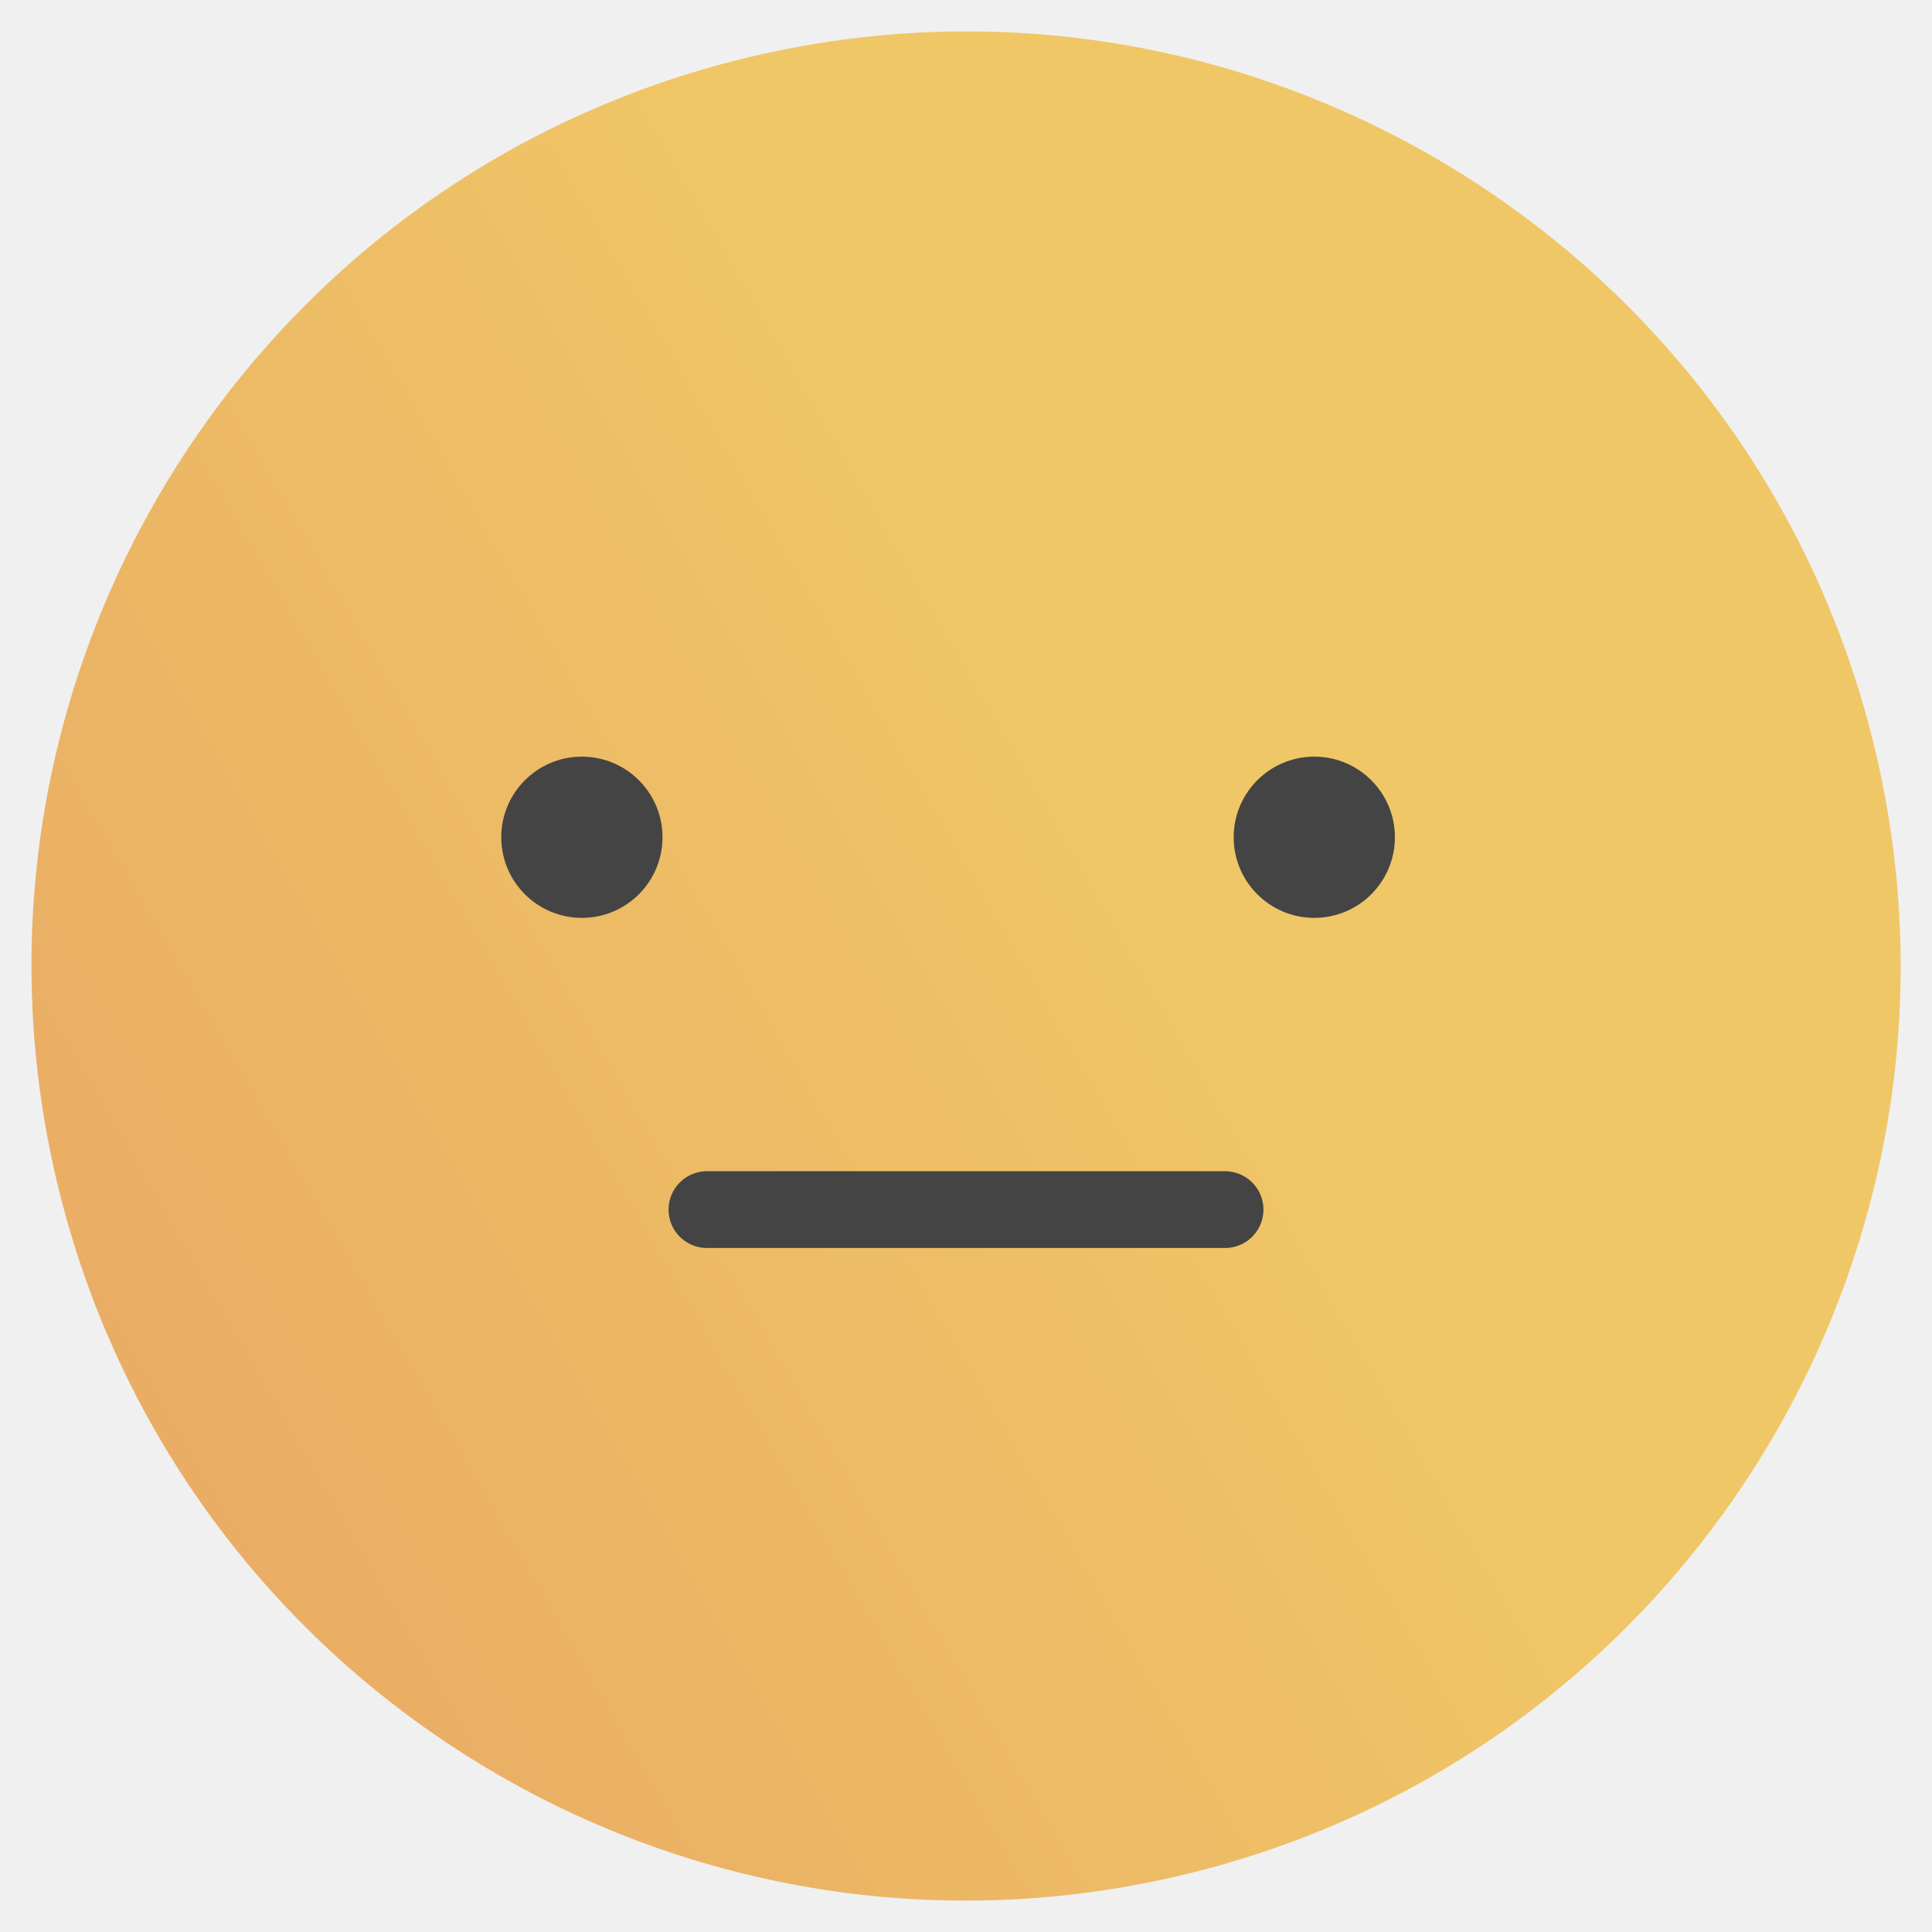
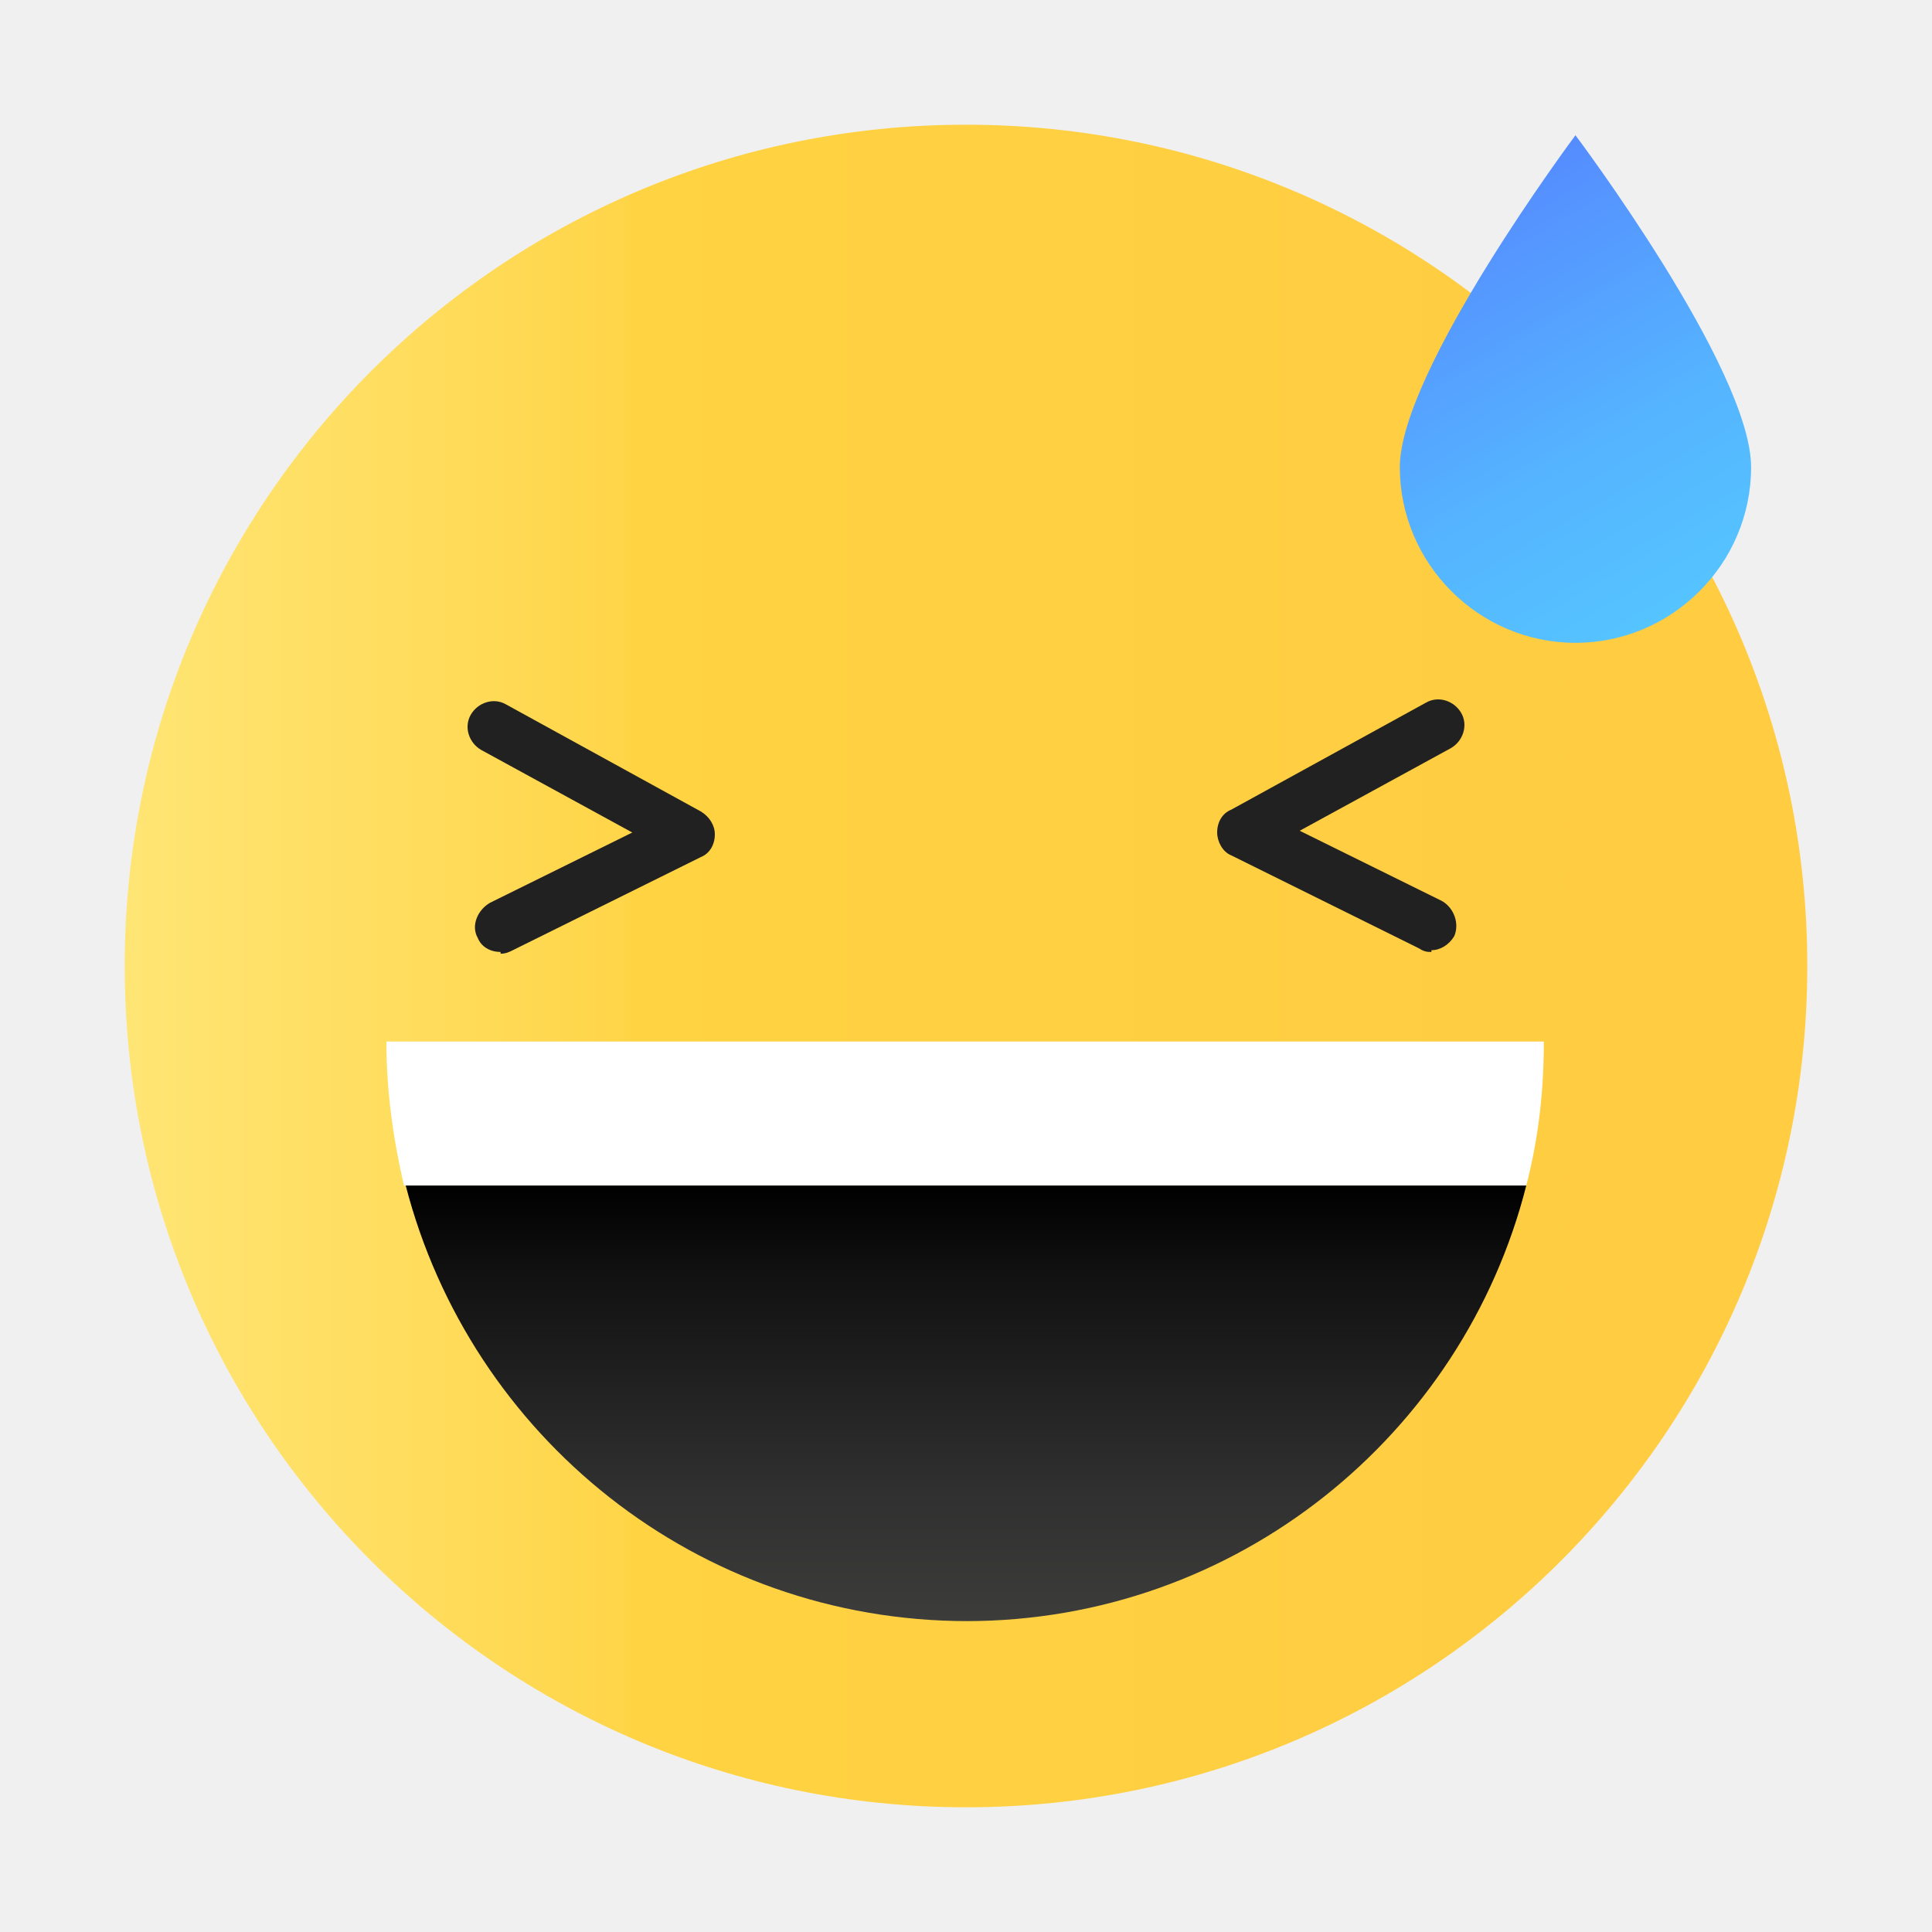
- <svg xmlns="http://www.w3.org/2000/svg" id="OBJECTS" viewBox="0 0 110 110">
+ <svg xmlns="http://www.w3.org/2000/svg" version="1.1" viewBox="0 0 110 110">
  <defs>
-     <style>.cls-1{fill:#444;}.cls-2{fill:none;stroke:#444;stroke-linecap:round;stroke-linejoin:round;stroke-width:4.37px;}.cls-3{fill:url(#Degradado_sin_nombre_2);}</style>
-     <linearGradient id="Degradado_sin_nombre_2" x1="101.08" y1="28.39" x2="8.92" y2="81.61" gradientTransform="translate(15.01 -11.71) rotate(14.06)" gradientUnits="userSpaceOnUse">
-       <stop offset="0" stop-color="#f0c766" />
-       <stop offset=".36" stop-color="#f0c766" />
-       <stop offset=".95" stop-color="#eaaf65" />
-       <stop offset="1" stop-color="#eaad65" />
+     <style>
+       .cls-1 {
+         fill: #212121;
+       }
+ 
+       .cls-2 {
+         fill: #fff;
+       }
+ 
+       .cls-3 {
+         fill: url(#Dégradé_sans_nom_23);
+       }
+ 
+       .cls-4 {
+         fill: url(#Dégradé_sans_nom_22);
+       }
+ 
+       .cls-5 {
+         fill: url(#Dégradé_sans_nom_21);
+       }
+     </style>
+     <linearGradient id="Dégradé_sans_nom_21" data-name="Dégradé sans nom 21" x1="7.1" y1="59" x2="102.9" y2="59" gradientTransform="translate(0 114) scale(1 -1)" gradientUnits="userSpaceOnUse">
+       <stop offset="0" stop-color="#ffea83" />
+       <stop offset="0" stop-color="#ffe574" />
+       <stop offset=".2" stop-color="#ffdb59" />
+       <stop offset=".3" stop-color="#ffd548" />
+       <stop offset=".3" stop-color="#ffd342" />
+       <stop offset=".9" stop-color="#ffcc42" />
+     </linearGradient>
+     <linearGradient id="Dégradé_sans_nom_22" data-name="Dégradé sans nom 22" x1="55" y1="46.5" x2="55" y2="21.7" gradientTransform="translate(0 114) scale(1 -1)" gradientUnits="userSpaceOnUse">
+       <stop offset="0" stop-color="#000" />
+       <stop offset=".2" stop-color="#111" />
+       <stop offset=".7" stop-color="#303030" />
+       <stop offset="1" stop-color="#3c3c3b" />
+     </linearGradient>
+     <linearGradient id="Dégradé_sans_nom_23" data-name="Dégradé sans nom 23" x1="94.8" y1="78.8" x2="81.6" y2="101.6" gradientTransform="translate(0 114) scale(1 -1)" gradientUnits="userSpaceOnUse">
+       <stop offset="0" stop-color="#55c4ff" />
+       <stop offset=".4" stop-color="#55b4ff" />
+       <stop offset="1" stop-color="#558cff" />
    </linearGradient>
  </defs>
-   <circle class="cls-3" cx="55" cy="55" r="53.2" transform="translate(-11.71 15.01) rotate(-14.06)" />
-   <line class="cls-2" x1="40.25" y1="68.87" x2="69.75" y2="68.87" />
-   <circle class="cls-1" cx="33.13" cy="47.67" r="4.59" />
-   <circle class="cls-1" cx="74.83" cy="47.67" r="4.59" />
+   <g>
+     <g id="Calque_3">
+       <g>
+         <circle class="cls-5" cx="55" cy="55" r="47.9" />
+         <g>
+           <path class="cls-2" d="M88,59.3H22c0,2.9.4,5.6,1,8.2h63.9c.7-2.7,1-5.4,1-8.2Z" />
+           <path class="cls-4" d="M55,92.3c15.4,0,28.3-10.6,31.9-24.8H23.1c3.7,14.3,16.6,24.8,32,24.8Z" />
+         </g>
+         <path class="cls-3" d="M99.7,26.6c0,5.5-4.5,10-10,10s-10-4.5-10-10,10-18.9,10-18.9c0,0,10,13.3,10,18.9Z" />
+         <g>
+           <path class="cls-1" d="M28.5,54.2c-.6,0-1.1-.3-1.3-.8-.4-.7,0-1.6.7-2l8.1-4-8.6-4.7c-.7-.4-1-1.3-.6-2,.4-.7,1.3-1,2-.6l11.1,6.1c.5.3.8.8.8,1.3,0,.6-.3,1.1-.8,1.3l-10.7,5.3c-.2.1-.4.2-.7.2Z" />
+           <path class="cls-1" d="M81.5,54.2c-.2,0-.4,0-.7-.2l-10.7-5.3c-.5-.2-.8-.8-.8-1.3,0-.6.3-1.1.8-1.3l11.1-6.1c.7-.4,1.6-.1,2,.6.4.7.1,1.6-.6,2l-8.6,4.7,8.1,4c.7.4,1,1.3.7,2-.3.5-.8.8-1.3.8Z" />
+         </g>
+       </g>
+     </g>
+   </g>
</svg>
